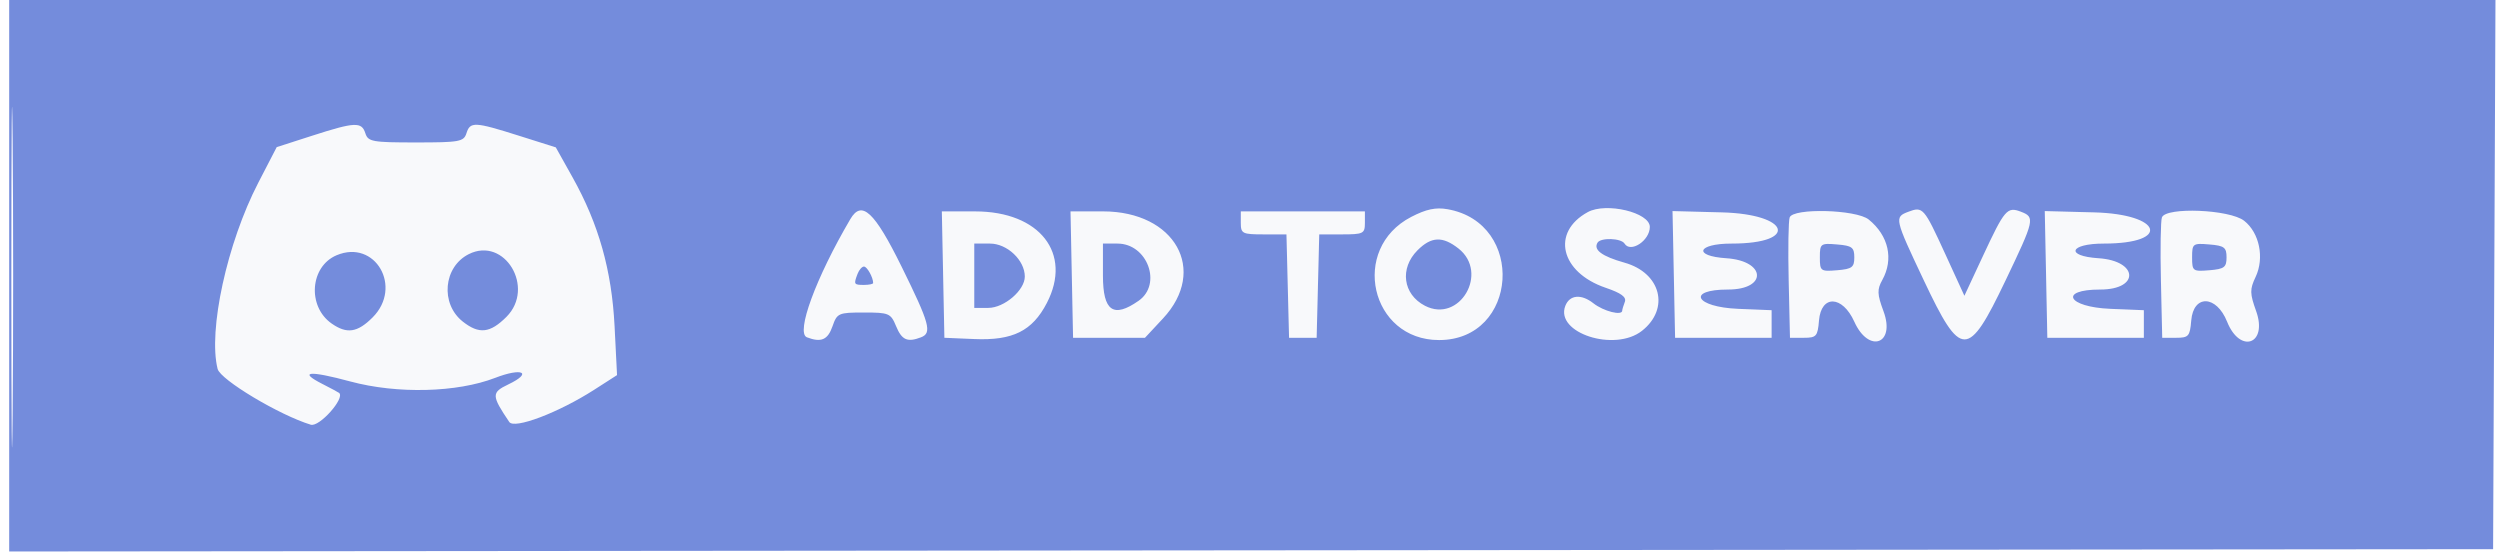
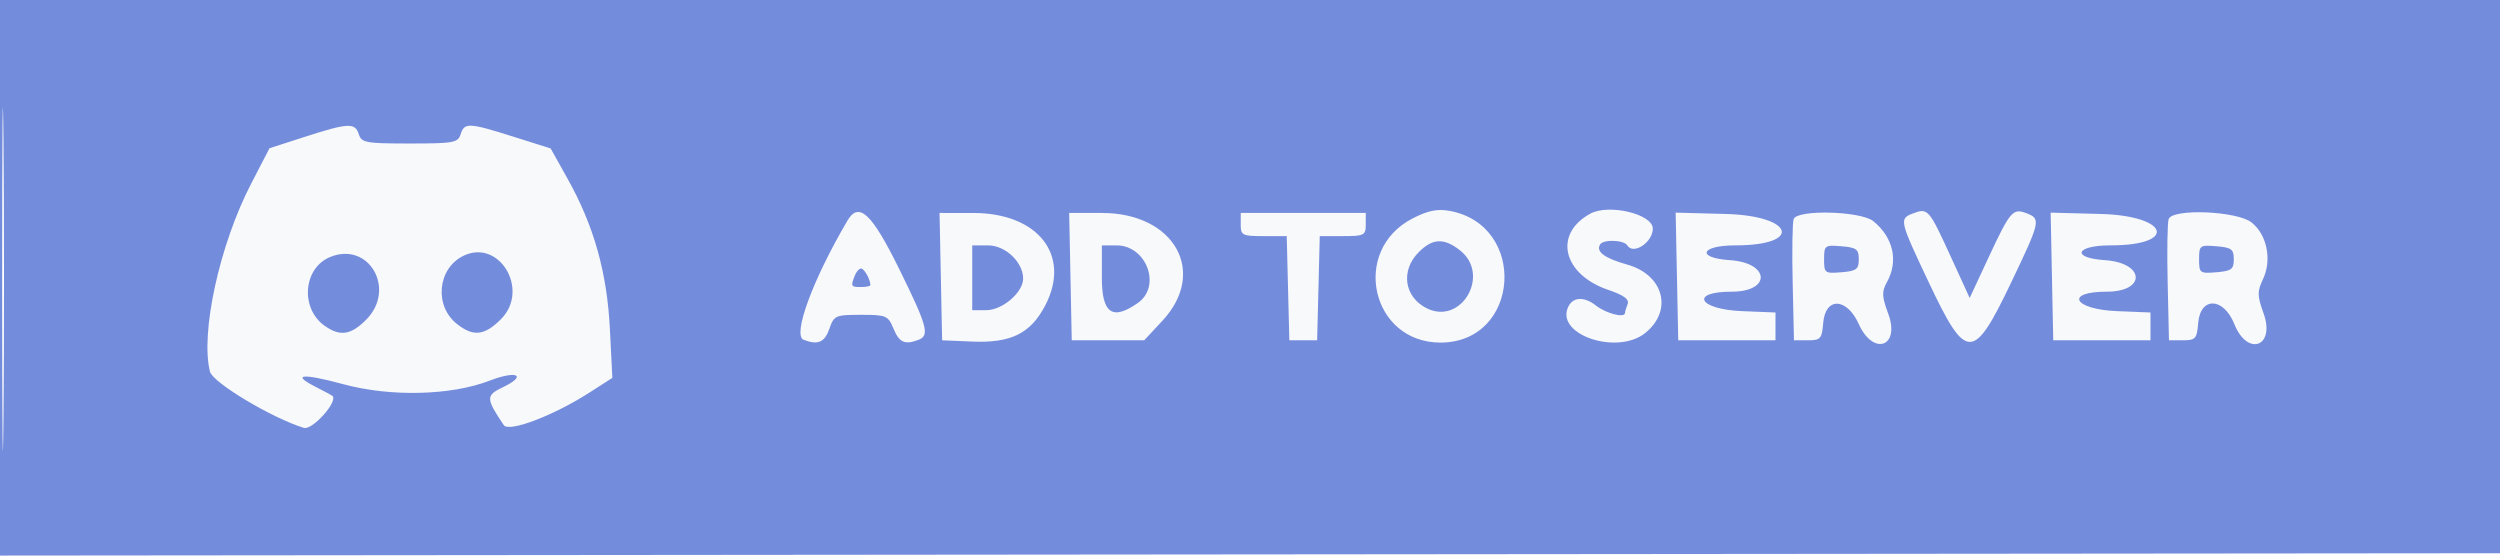
- <svg xmlns="http://www.w3.org/2000/svg" width="68" height="15" viewBox="0 0 540 120" version="1.1">
+ <svg xmlns="http://www.w3.org/2000/svg" width="270" height="60" viewBox="0 0 540 120" version="1.1">
  <path d="M 65.857 29.555 L 58.214 32.016 54.207 39.758 C 47.422 52.866, 43.258 71.924, 45.354 80.276 C 45.949 82.644, 58.817 90.346, 65.633 92.414 C 67.487 92.976, 73.131 86.640, 71.791 85.501 C 71.631 85.365, 69.996 84.489, 68.157 83.553 C 62.778 80.816, 65.281 80.587, 74.205 82.998 C 84.408 85.756, 97.427 85.434, 105.750 82.220 C 111.677 79.931, 113.986 81.085, 108.610 83.649 C 104.915 85.411, 104.931 86.052, 108.815 91.818 C 109.907 93.441, 119.527 89.795, 127.278 84.822 L 132.265 81.621 131.734 71.061 C 131.119 58.846, 128.286 48.780, 122.603 38.617 L 118.940 32.068 110.918 29.534 C 101.247 26.479, 100.314 26.435, 99.500 29 C 98.919 30.831, 97.987 31, 88.500 31 C 79.013 31, 78.081 30.831, 77.500 29 C 76.695 26.462, 75.246 26.531, 65.857 29.555 M 305.074 47.206 C 291.697 54.139, 296.207 74.009, 311.154 73.996 C 328.394 73.981, 330.044 48.538, 313 45.530 C 310.415 45.074, 308.343 45.512, 305.074 47.206 M 343.500 46.155 C 335.480 50.541, 337.543 59.262, 347.396 62.619 C 350.789 63.775, 351.966 64.645, 351.563 65.697 C 351.253 66.504, 351 67.352, 351 67.582 C 351 68.769, 346.947 67.746, 344.724 65.997 C 342.067 63.908, 339.541 64.147, 338.609 66.577 C 336.356 72.448, 349.347 76.662, 355.288 71.988 C 361.409 67.173, 359.419 59.385, 351.500 57.161 C 346.570 55.777, 344.660 54.359, 345.625 52.798 C 346.330 51.658, 350.765 51.810, 351.500 53 C 352.806 55.114, 357 52.352, 357 49.378 C 357 46.234, 347.501 43.967, 343.500 46.155 M 413.250 46.085 C 410.180 47.245, 410.239 47.507, 416.639 61.034 C 424.718 78.111, 426.229 78.117, 434.365 61.111 C 440.736 47.794, 440.855 47.264, 437.750 46.072 C 434.761 44.926, 434.214 45.564, 429.476 55.731 L 425.452 64.365 421.291 55.282 C 416.651 45.152, 416.419 44.887, 413.250 46.085 M 183.031 47.687 C 175.527 60.465, 171.122 72.449, 173.582 73.393 C 176.676 74.580, 178.118 73.961, 179.150 71 C 180.149 68.133, 180.452 68, 185.977 68 C 191.457 68, 191.822 68.156, 193 71 C 194.243 74, 195.448 74.533, 198.418 73.393 C 200.856 72.457, 200.288 70.397, 194.173 58 C 188.257 46.007, 185.511 43.465, 183.031 47.687 M 203.222 59.750 L 203.500 73.500 210 73.776 C 218.388 74.133, 222.635 72.022, 225.794 65.926 C 231.384 55.139, 224.248 46.011, 210.222 46.004 L 202.944 46 203.222 59.750 M 231.222 59.750 L 231.500 73.500 239.323 73.500 L 247.146 73.500 251.073 69.289 C 260.865 58.788, 253.698 46, 238.021 46 L 230.944 46 231.222 59.750 M 268 48.500 C 268 50.831, 268.336 51, 272.967 51 L 277.934 51 278.217 62.250 L 278.500 73.500 281.500 73.500 L 284.500 73.500 284.783 62.250 L 285.066 51 290.033 51 C 294.664 51, 295 50.831, 295 48.500 L 295 46 281.500 46 L 268 46 268 48.500 M 362.222 59.716 L 362.500 73.500 373 73.500 L 383.500 73.500 383.500 70.500 L 383.500 67.500 376.250 67.206 C 366.883 66.827, 364.865 63, 374.031 63 C 382.645 63, 382.293 56.762, 373.648 56.195 C 366.312 55.714, 367.299 53, 374.809 53 C 389.488 53, 387.509 46.606, 372.710 46.216 L 361.943 45.932 362.222 59.716 M 387.436 47.305 C 387.161 48.023, 387.062 54.211, 387.218 61.055 L 387.500 73.500 390.500 73.500 C 393.245 73.500, 393.526 73.181, 393.810 69.750 C 394.278 64.102, 398.908 64.253, 401.500 70 C 404.652 76.991, 410.506 74.899, 407.849 67.731 C 406.469 64.007, 406.430 63.012, 407.581 60.934 C 410.105 56.378, 408.963 51.280, 404.633 47.772 C 401.937 45.588, 388.238 45.216, 387.436 47.305 M 443.222 59.716 L 443.500 73.500 454 73.500 L 464.500 73.500 464.500 70.500 L 464.500 67.500 457.250 67.206 C 447.883 66.827, 445.865 63, 455.031 63 C 463.645 63, 463.293 56.762, 454.648 56.195 C 447.312 55.714, 448.299 53, 455.809 53 C 470.488 53, 468.509 46.606, 453.710 46.216 L 442.943 45.932 443.222 59.716 M 468.436 47.305 C 468.161 48.023, 468.062 54.211, 468.218 61.055 L 468.500 73.500 471.500 73.500 C 474.245 73.500, 474.526 73.181, 474.810 69.750 C 475.284 64.033, 480.293 64.193, 482.617 70 C 485.456 77.096, 491.511 74.890, 488.933 67.699 C 487.552 63.849, 487.538 62.964, 488.814 60.270 C 490.773 56.133, 489.662 50.666, 486.328 48.043 C 483.183 45.570, 469.322 44.998, 468.436 47.305 M 306.455 54.455 C 302.515 58.394, 303.270 64.054, 308.065 66.534 C 315.598 70.429, 322.084 59.358, 315.365 54.073 C 311.905 51.351, 309.453 51.456, 306.455 54.455 M 210 60 L 210 67 213.045 67 C 216.527 67, 221 63.166, 221 60.180 C 221 56.629, 217.173 53, 213.427 53 L 210 53 210 60 M 238 60 C 238 67.716, 240.267 69.303, 245.777 65.443 C 250.935 61.831, 247.666 53, 241.171 53 L 238 53 238 60 M 394 56 C 394 58.995, 394.151 59.108, 397.750 58.810 C 401.001 58.541, 401.500 58.167, 401.500 56 C 401.500 53.833, 401.001 53.459, 397.750 53.190 C 394.151 52.892, 394 53.005, 394 56 M 475 56 C 475 58.995, 475.151 59.108, 478.750 58.810 C 482.001 58.541, 482.500 58.167, 482.500 56 C 482.500 53.833, 482.001 53.459, 478.750 53.190 C 475.151 52.892, 475 53.005, 475 56 M 71.250 55.537 C 65.456 57.973, 64.819 66.658, 70.159 70.399 C 73.475 72.722, 75.773 72.381, 79.077 69.077 C 85.695 62.458, 79.652 52.004, 71.250 55.537 M 100 55.301 C 94.473 58.081, 93.769 66.100, 98.712 69.988 C 102.250 72.771, 104.643 72.510, 108.200 68.954 C 114.540 62.613, 107.794 51.381, 100 55.301 M 184.607 59.582 C 183.727 61.876, 183.798 62, 186 62 C 187.100 62, 188 61.812, 188 61.582 C 188 60.362, 186.681 58, 186 58 C 185.568 58, 184.941 58.712, 184.607 59.582" stroke="none" fill="#f8f9fb" fill-rule="evenodd" />
  <path d="M 0 60.002 L 0 120.004 270.250 119.752 L 540.500 119.500 540.758 59.750 L 541.016 -0 270.508 -0 L 0 0 0 60.002 M 0.469 60.500 C 0.469 93.500, 0.596 106.855, 0.750 90.178 C 0.904 73.501, 0.903 46.501, 0.749 30.178 C 0.595 13.855, 0.469 27.500, 0.469 60.500 M 65.857 29.555 L 58.214 32.016 54.207 39.758 C 47.422 52.866, 43.258 71.924, 45.354 80.276 C 45.949 82.644, 58.817 90.346, 65.633 92.414 C 67.487 92.976, 73.131 86.640, 71.791 85.501 C 71.631 85.365, 69.996 84.489, 68.157 83.553 C 62.778 80.816, 65.281 80.587, 74.205 82.998 C 84.408 85.756, 97.427 85.434, 105.750 82.220 C 111.677 79.931, 113.986 81.085, 108.610 83.649 C 104.915 85.411, 104.931 86.052, 108.815 91.818 C 109.907 93.441, 119.527 89.795, 127.278 84.822 L 132.265 81.621 131.734 71.061 C 131.119 58.846, 128.286 48.780, 122.603 38.617 L 118.940 32.068 110.918 29.534 C 101.247 26.479, 100.314 26.435, 99.500 29 C 98.919 30.831, 97.987 31, 88.500 31 C 79.013 31, 78.081 30.831, 77.500 29 C 76.695 26.462, 75.246 26.531, 65.857 29.555 M 305.074 47.206 C 291.697 54.139, 296.207 74.009, 311.154 73.996 C 328.394 73.981, 330.044 48.538, 313 45.530 C 310.415 45.074, 308.343 45.512, 305.074 47.206 M 343.500 46.155 C 335.480 50.541, 337.543 59.262, 347.396 62.619 C 350.789 63.775, 351.966 64.645, 351.563 65.697 C 351.253 66.504, 351 67.352, 351 67.582 C 351 68.769, 346.947 67.746, 344.724 65.997 C 342.067 63.908, 339.541 64.147, 338.609 66.577 C 336.356 72.448, 349.347 76.662, 355.288 71.988 C 361.409 67.173, 359.419 59.385, 351.500 57.161 C 346.570 55.777, 344.660 54.359, 345.625 52.798 C 346.330 51.658, 350.765 51.810, 351.500 53 C 352.806 55.114, 357 52.352, 357 49.378 C 357 46.234, 347.501 43.967, 343.500 46.155 M 413.250 46.085 C 410.180 47.245, 410.239 47.507, 416.639 61.034 C 424.718 78.111, 426.229 78.117, 434.365 61.111 C 440.736 47.794, 440.855 47.264, 437.750 46.072 C 434.761 44.926, 434.214 45.564, 429.476 55.731 L 425.452 64.365 421.291 55.282 C 416.651 45.152, 416.419 44.887, 413.250 46.085 M 183.031 47.687 C 175.527 60.465, 171.122 72.449, 173.582 73.393 C 176.676 74.580, 178.118 73.961, 179.150 71 C 180.149 68.133, 180.452 68, 185.977 68 C 191.457 68, 191.822 68.156, 193 71 C 194.243 74, 195.448 74.533, 198.418 73.393 C 200.856 72.457, 200.288 70.397, 194.173 58 C 188.257 46.007, 185.511 43.465, 183.031 47.687 M 203.222 59.750 L 203.500 73.500 210 73.776 C 218.388 74.133, 222.635 72.022, 225.794 65.926 C 231.384 55.139, 224.248 46.011, 210.222 46.004 L 202.944 46 203.222 59.750 M 231.222 59.750 L 231.500 73.500 239.323 73.500 L 247.146 73.500 251.073 69.289 C 260.865 58.788, 253.698 46, 238.021 46 L 230.944 46 231.222 59.750 M 268 48.500 C 268 50.831, 268.336 51, 272.967 51 L 277.934 51 278.217 62.250 L 278.500 73.500 281.500 73.500 L 284.500 73.500 284.783 62.250 L 285.066 51 290.033 51 C 294.664 51, 295 50.831, 295 48.500 L 295 46 281.500 46 L 268 46 268 48.500 M 362.222 59.716 L 362.500 73.500 373 73.500 L 383.500 73.500 383.500 70.500 L 383.500 67.500 376.250 67.206 C 366.883 66.827, 364.865 63, 374.031 63 C 382.645 63, 382.293 56.762, 373.648 56.195 C 366.312 55.714, 367.299 53, 374.809 53 C 389.488 53, 387.509 46.606, 372.710 46.216 L 361.943 45.932 362.222 59.716 M 387.436 47.305 C 387.161 48.023, 387.062 54.211, 387.218 61.055 L 387.500 73.500 390.500 73.500 C 393.245 73.500, 393.526 73.181, 393.810 69.750 C 394.278 64.102, 398.908 64.253, 401.500 70 C 404.652 76.991, 410.506 74.899, 407.849 67.731 C 406.469 64.007, 406.430 63.012, 407.581 60.934 C 410.105 56.378, 408.963 51.280, 404.633 47.772 C 401.937 45.588, 388.238 45.216, 387.436 47.305 M 443.222 59.716 L 443.500 73.500 454 73.500 L 464.500 73.500 464.500 70.500 L 464.500 67.500 457.250 67.206 C 447.883 66.827, 445.865 63, 455.031 63 C 463.645 63, 463.293 56.762, 454.648 56.195 C 447.312 55.714, 448.299 53, 455.809 53 C 470.488 53, 468.509 46.606, 453.710 46.216 L 442.943 45.932 443.222 59.716 M 468.436 47.305 C 468.161 48.023, 468.062 54.211, 468.218 61.055 L 468.500 73.500 471.500 73.500 C 474.245 73.500, 474.526 73.181, 474.810 69.750 C 475.284 64.033, 480.293 64.193, 482.617 70 C 485.456 77.096, 491.511 74.890, 488.933 67.699 C 487.552 63.849, 487.538 62.964, 488.814 60.270 C 490.773 56.133, 489.662 50.666, 486.328 48.043 C 483.183 45.570, 469.322 44.998, 468.436 47.305 M 306.455 54.455 C 302.515 58.394, 303.270 64.054, 308.065 66.534 C 315.598 70.429, 322.084 59.358, 315.365 54.073 C 311.905 51.351, 309.453 51.456, 306.455 54.455 M 210 60 L 210 67 213.045 67 C 216.527 67, 221 63.166, 221 60.180 C 221 56.629, 217.173 53, 213.427 53 L 210 53 210 60 M 238 60 C 238 67.716, 240.267 69.303, 245.777 65.443 C 250.935 61.831, 247.666 53, 241.171 53 L 238 53 238 60 M 394 56 C 394 58.995, 394.151 59.108, 397.750 58.810 C 401.001 58.541, 401.500 58.167, 401.500 56 C 401.500 53.833, 401.001 53.459, 397.750 53.190 C 394.151 52.892, 394 53.005, 394 56 M 475 56 C 475 58.995, 475.151 59.108, 478.750 58.810 C 482.001 58.541, 482.500 58.167, 482.500 56 C 482.500 53.833, 482.001 53.459, 478.750 53.190 C 475.151 52.892, 475 53.005, 475 56 M 71.250 55.537 C 65.456 57.973, 64.819 66.658, 70.159 70.399 C 73.475 72.722, 75.773 72.381, 79.077 69.077 C 85.695 62.458, 79.652 52.004, 71.250 55.537 M 100 55.301 C 94.473 58.081, 93.769 66.100, 98.712 69.988 C 102.250 72.771, 104.643 72.510, 108.200 68.954 C 114.540 62.613, 107.794 51.381, 100 55.301 M 184.607 59.582 C 183.727 61.876, 183.798 62, 186 62 C 187.100 62, 188 61.812, 188 61.582 C 188 60.362, 186.681 58, 186 58 C 185.568 58, 184.941 58.712, 184.607 59.582" stroke="none" fill="#748cdc" fill-rule="evenodd" />
</svg>
